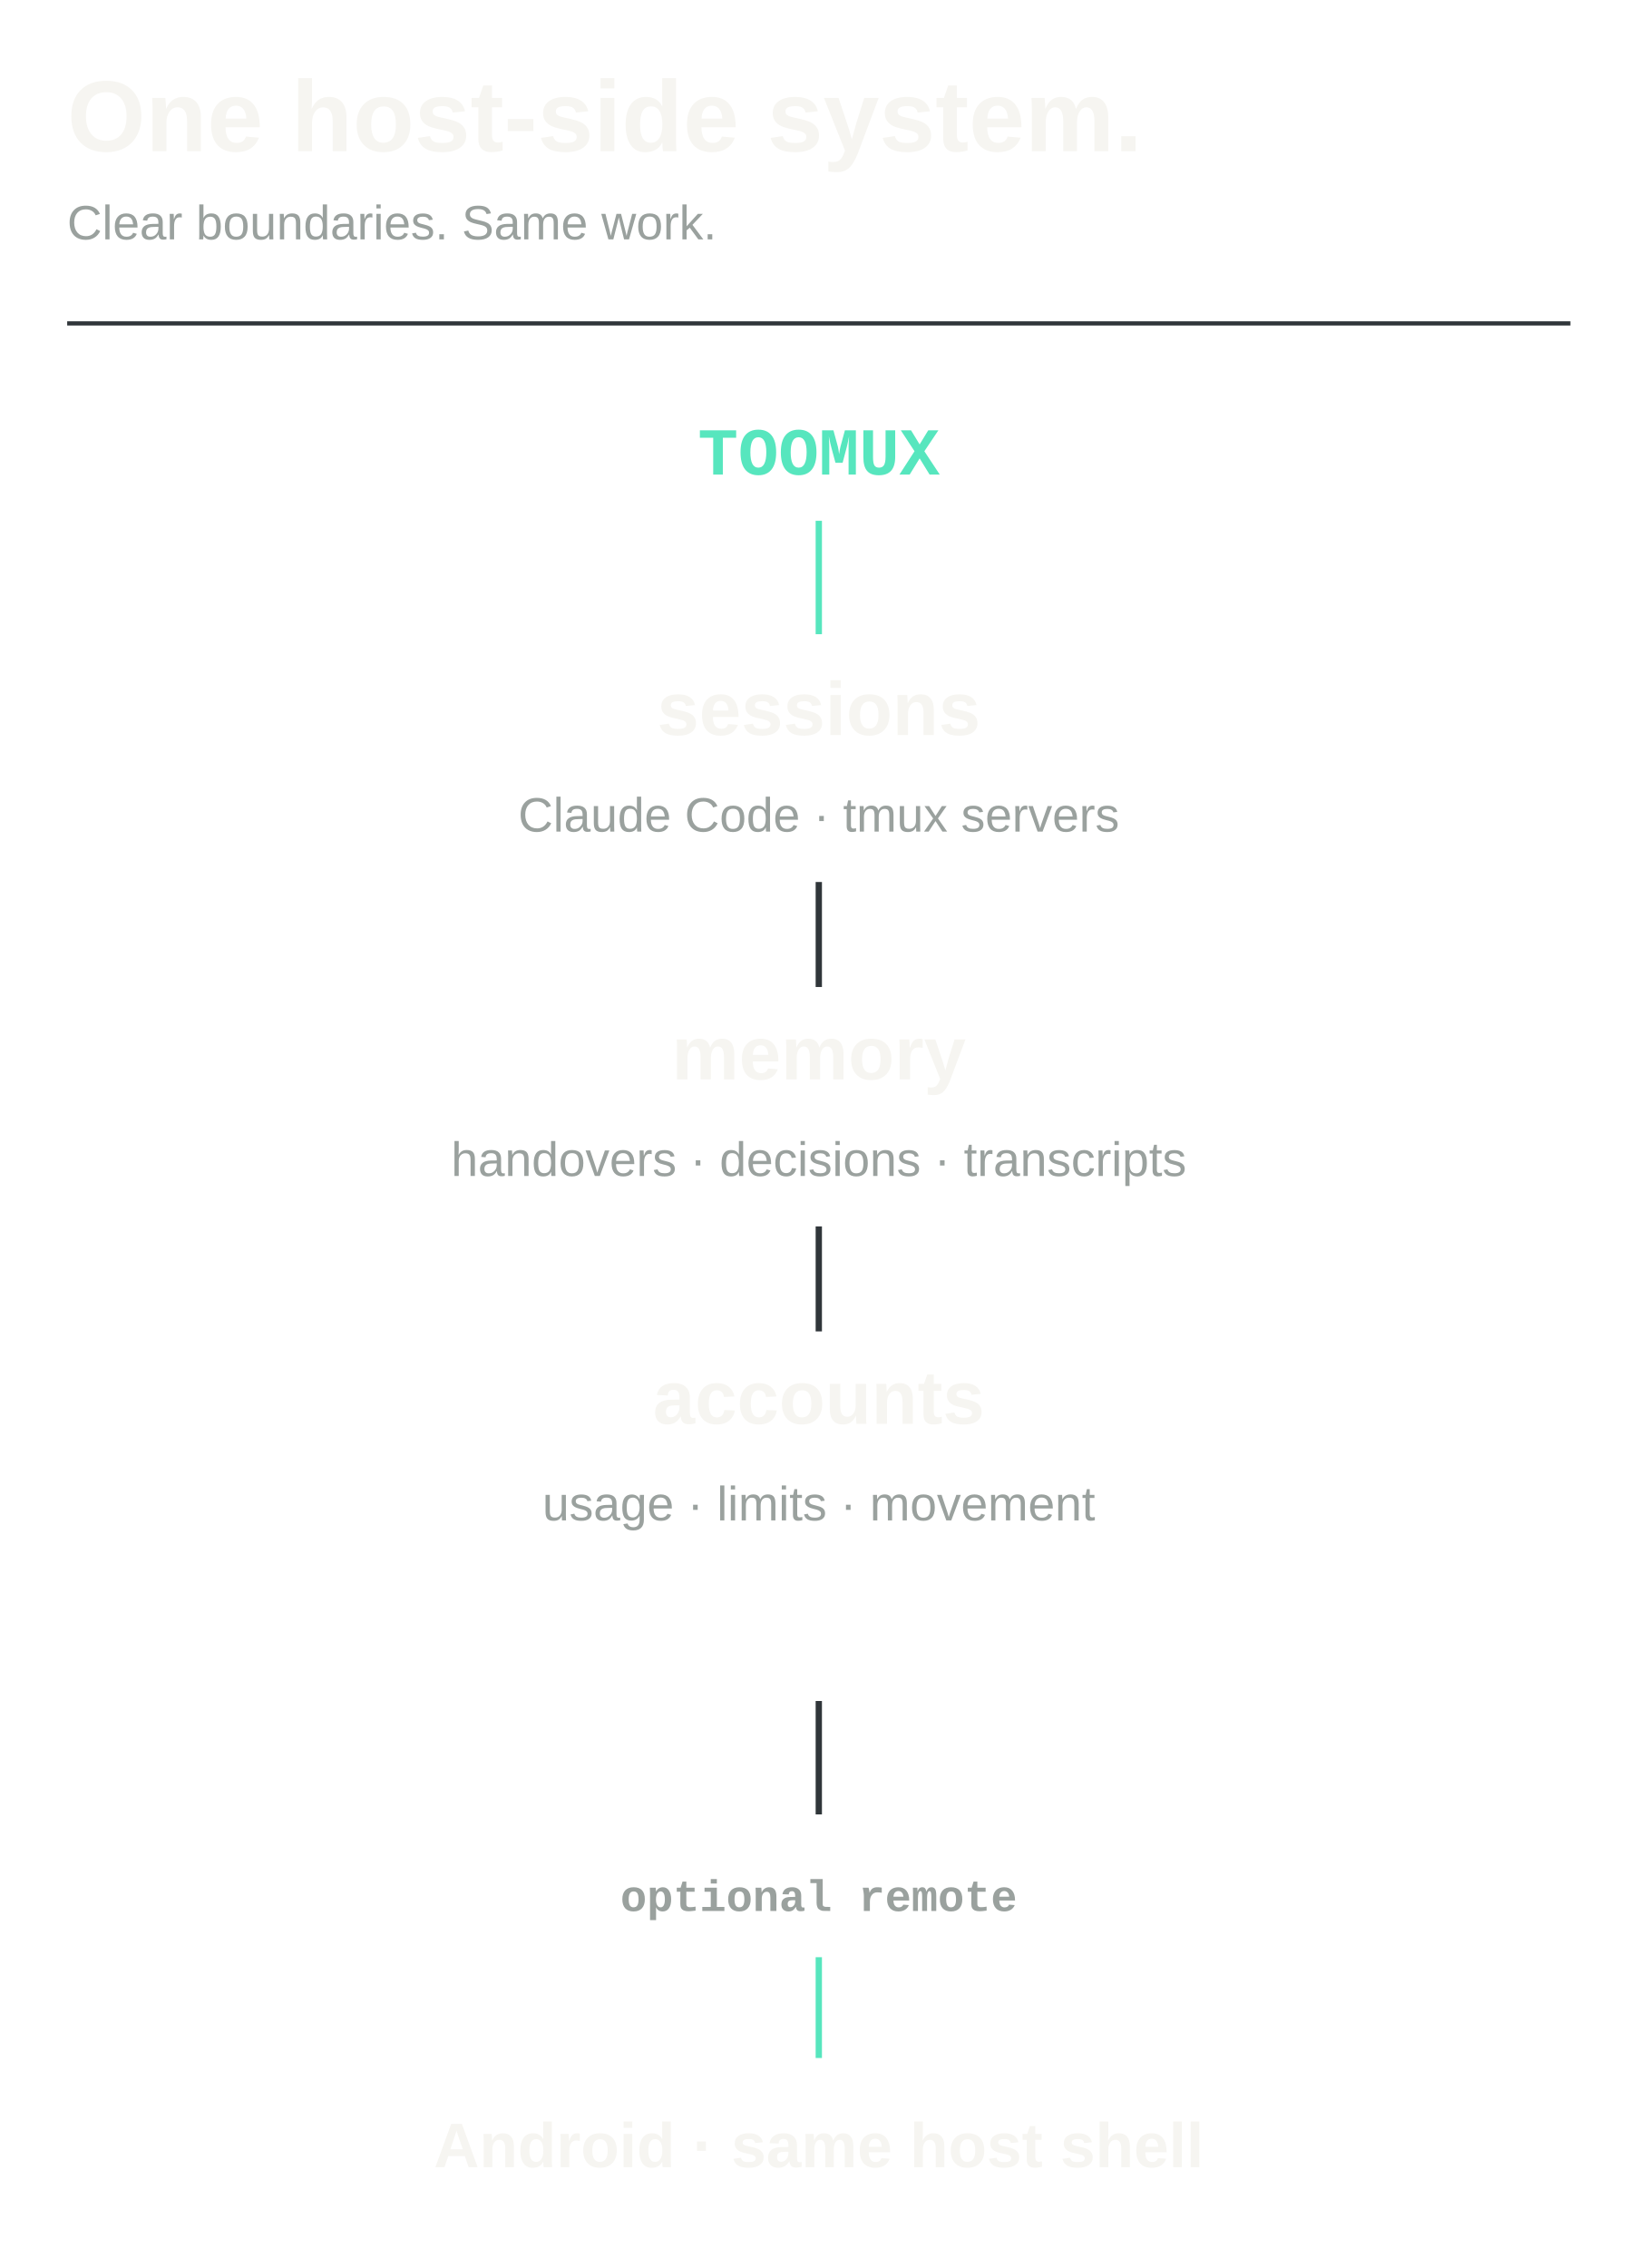
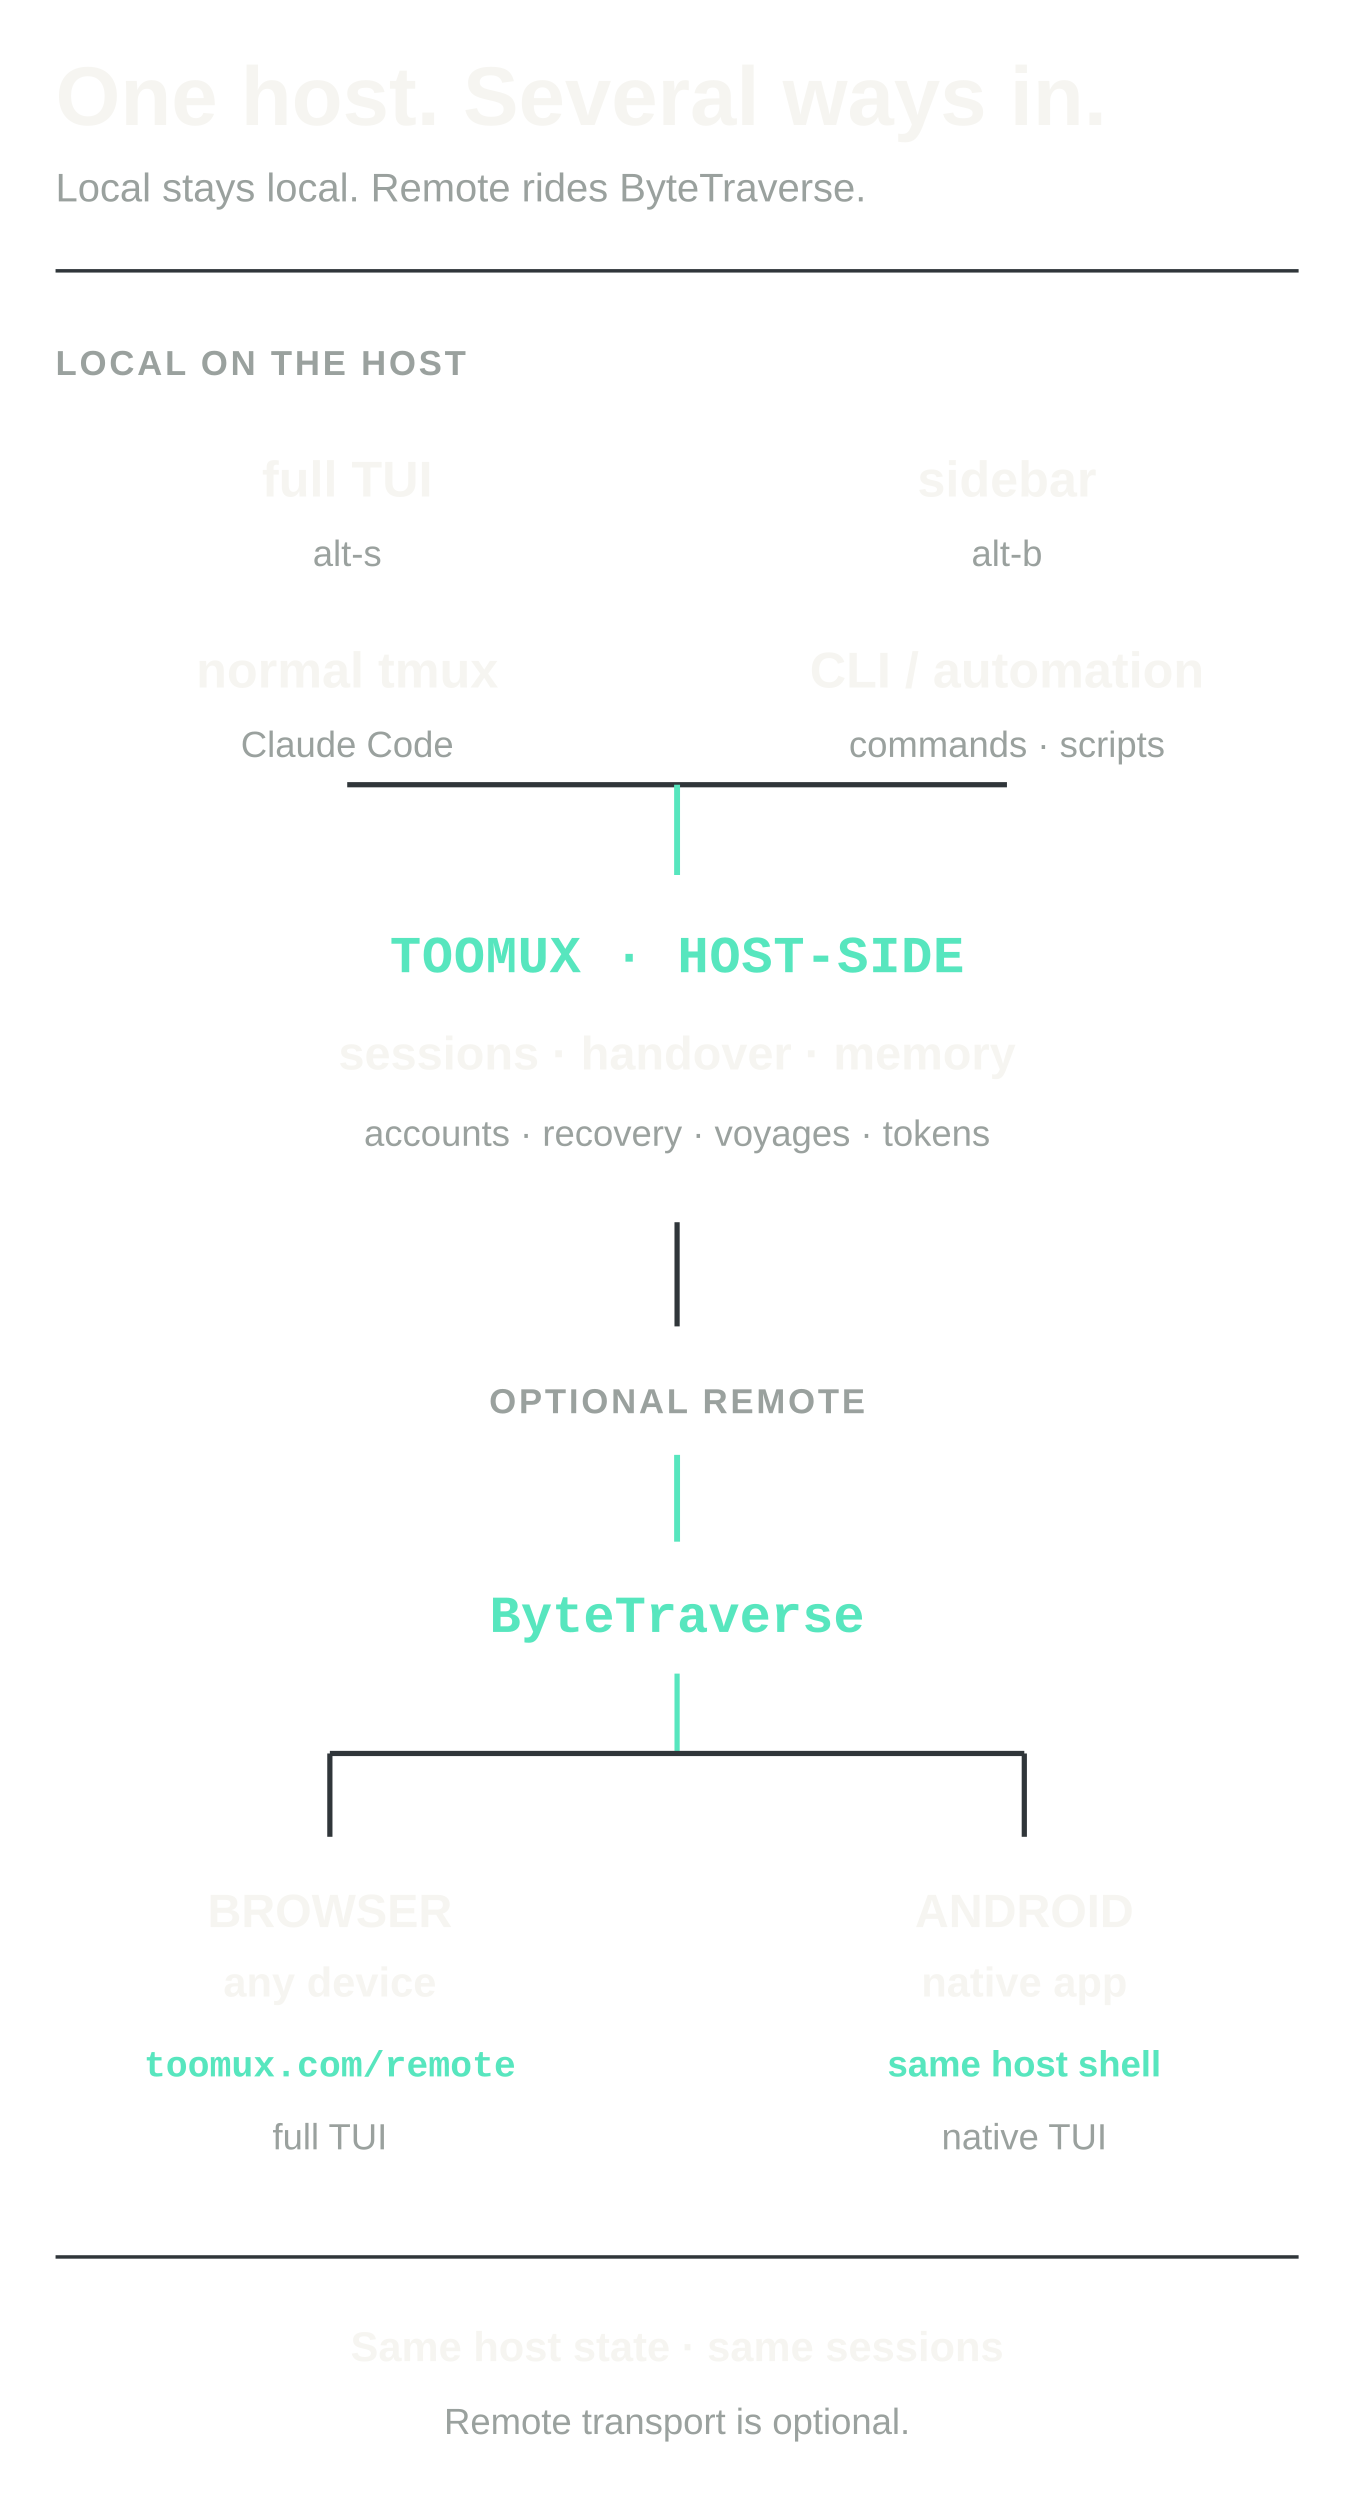
- <svg xmlns="http://www.w3.org/2000/svg" viewBox="0 0 390 540" role="img" aria-labelledby="title desc">
-   <text x="16" y="36" fill="#f6f5f1" font-size="24" font-weight="700" text-anchor="start" font-family="-apple-system,BlinkMacSystemFont,Segoe UI,Arial,sans-serif" letter-spacing="0">One host-side system.</text>
-   <text x="16" y="57" fill="#9aa19e" font-size="11.5" font-weight="500" text-anchor="start" font-family="-apple-system,BlinkMacSystemFont,Segoe UI,Arial,sans-serif" letter-spacing="0">Clear boundaries. Same work.</text>
-   <line x1="16" y1="77" x2="374" y2="77" stroke="#30363a" stroke-width="1" opacity="1" />
-   <text x="195" y="113" fill="#57e6be" font-size="16" font-weight="800" text-anchor="middle" font-family="ui-monospace,SFMono-Regular,Menlo,Consolas,Liberation Mono,monospace" letter-spacing="0">TOOMUX</text>
-   <line x1="195" y1="124" x2="195" y2="151" stroke="#57e6be" stroke-width="1.5" opacity="1" />
-   <text x="195" y="175" fill="#f6f5f1" font-size="18" font-weight="700" text-anchor="middle" font-family="-apple-system,BlinkMacSystemFont,Segoe UI,Arial,sans-serif" letter-spacing="0">sessions</text>
-   <text x="195" y="198" fill="#9aa19e" font-size="11.5" font-weight="500" text-anchor="middle" font-family="-apple-system,BlinkMacSystemFont,Segoe UI,Arial,sans-serif" letter-spacing="0">Claude Code · tmux servers</text>
-   <line x1="195" y1="210" x2="195" y2="235" stroke="#30363a" stroke-width="1.5" opacity="1" />
-   <text x="195" y="257" fill="#f6f5f1" font-size="18" font-weight="700" text-anchor="middle" font-family="-apple-system,BlinkMacSystemFont,Segoe UI,Arial,sans-serif" letter-spacing="0">memory</text>
-   <text x="195" y="280" fill="#9aa19e" font-size="11.5" font-weight="500" text-anchor="middle" font-family="-apple-system,BlinkMacSystemFont,Segoe UI,Arial,sans-serif" letter-spacing="0">handovers · decisions · transcripts</text>
-   <line x1="195" y1="292" x2="195" y2="317" stroke="#30363a" stroke-width="1.5" opacity="1" />
-   <text x="195" y="339" fill="#f6f5f1" font-size="18" font-weight="700" text-anchor="middle" font-family="-apple-system,BlinkMacSystemFont,Segoe UI,Arial,sans-serif" letter-spacing="0">accounts</text>
-   <text x="195" y="362" fill="#9aa19e" font-size="11.5" font-weight="500" text-anchor="middle" font-family="-apple-system,BlinkMacSystemFont,Segoe UI,Arial,sans-serif" letter-spacing="0">usage · limits · movement</text>
-   <line x1="195" y1="405" x2="195" y2="432" stroke="#30363a" stroke-width="1.5" opacity="1" />
-   <text x="195" y="455" fill="#9aa19e" font-size="10.5" font-weight="700" text-anchor="middle" font-family="ui-monospace,SFMono-Regular,Menlo,Consolas,Liberation Mono,monospace" letter-spacing="0">optional remote</text>
-   <line x1="195" y1="466" x2="195" y2="490" stroke="#57e6be" stroke-width="1.5" opacity="1" />
-   <text x="195" y="516" fill="#f6f5f1" font-size="15" font-weight="700" text-anchor="middle" font-family="-apple-system,BlinkMacSystemFont,Segoe UI,Arial,sans-serif" letter-spacing="0">Android · same host shell</text>
+ <svg xmlns="http://www.w3.org/2000/svg" viewBox="0 0 390 720" role="img" aria-labelledby="title desc">
+   <text x="16" y="36" fill="#f6f5f1" font-size="24" font-weight="700" text-anchor="start" font-family="-apple-system,BlinkMacSystemFont,Segoe UI,Arial,sans-serif" letter-spacing="0">One host. Several ways in.</text>
+   <text x="16" y="58" fill="#9aa19e" font-size="11.5" font-weight="500" text-anchor="start" font-family="-apple-system,BlinkMacSystemFont,Segoe UI,Arial,sans-serif" letter-spacing="0">Local stays local. Remote rides ByteTraverse.</text>
+   <line x1="16" y1="78" x2="374" y2="78" stroke="#30363a" stroke-width="1" opacity="1" />
+   <text x="16" y="108" fill="#9aa19e" font-size="10" font-weight="700" text-anchor="start" font-family="-apple-system,BlinkMacSystemFont,Segoe UI,Arial,sans-serif" letter-spacing="0.8">LOCAL ON THE HOST</text>
+   <text x="100" y="143" fill="#f6f5f1" font-size="14.5" font-weight="700" text-anchor="middle" font-family="-apple-system,BlinkMacSystemFont,Segoe UI,Arial,sans-serif" letter-spacing="0">full TUI</text>
+   <text x="100" y="163" fill="#9aa19e" font-size="10.5" font-weight="500" text-anchor="middle" font-family="-apple-system,BlinkMacSystemFont,Segoe UI,Arial,sans-serif" letter-spacing="0">alt-s</text>
+   <text x="290" y="143" fill="#f6f5f1" font-size="14.5" font-weight="700" text-anchor="middle" font-family="-apple-system,BlinkMacSystemFont,Segoe UI,Arial,sans-serif" letter-spacing="0">sidebar</text>
+   <text x="290" y="163" fill="#9aa19e" font-size="10.5" font-weight="500" text-anchor="middle" font-family="-apple-system,BlinkMacSystemFont,Segoe UI,Arial,sans-serif" letter-spacing="0">alt-b</text>
+   <text x="100" y="198" fill="#f6f5f1" font-size="14.5" font-weight="700" text-anchor="middle" font-family="-apple-system,BlinkMacSystemFont,Segoe UI,Arial,sans-serif" letter-spacing="0">normal tmux</text>
+   <text x="100" y="218" fill="#9aa19e" font-size="10.5" font-weight="500" text-anchor="middle" font-family="-apple-system,BlinkMacSystemFont,Segoe UI,Arial,sans-serif" letter-spacing="0">Claude Code</text>
+   <text x="290" y="198" fill="#f6f5f1" font-size="14.5" font-weight="700" text-anchor="middle" font-family="-apple-system,BlinkMacSystemFont,Segoe UI,Arial,sans-serif" letter-spacing="0">CLI / automation</text>
+   <text x="290" y="218" fill="#9aa19e" font-size="10.5" font-weight="500" text-anchor="middle" font-family="-apple-system,BlinkMacSystemFont,Segoe UI,Arial,sans-serif" letter-spacing="0">commands · scripts</text>
+   <line x1="100" y1="226" x2="290" y2="226" stroke="#30363a" stroke-width="1.5" opacity="1" />
+   <line x1="195" y1="226" x2="195" y2="252" stroke="#57e6be" stroke-width="1.7" opacity="1" />
+   <text x="195" y="280" fill="#57e6be" font-size="15" font-weight="800" text-anchor="middle" font-family="ui-monospace,SFMono-Regular,Menlo,Consolas,Liberation Mono,monospace" letter-spacing="0.2">TOOMUX · HOST-SIDE</text>
+   <text x="195" y="308" fill="#f6f5f1" font-size="13.5" font-weight="700" text-anchor="middle" font-family="-apple-system,BlinkMacSystemFont,Segoe UI,Arial,sans-serif" letter-spacing="0">sessions · handover · memory</text>
+   <text x="195" y="330" fill="#9aa19e" font-size="10.5" font-weight="500" text-anchor="middle" font-family="-apple-system,BlinkMacSystemFont,Segoe UI,Arial,sans-serif" letter-spacing="0">accounts · recovery · voyages · tokens</text>
+   <line x1="195" y1="352" x2="195" y2="382" stroke="#30363a" stroke-width="1.5" opacity="1" />
+   <text x="195" y="407" fill="#9aa19e" font-size="10" font-weight="700" text-anchor="middle" font-family="-apple-system,BlinkMacSystemFont,Segoe UI,Arial,sans-serif" letter-spacing="0.8">OPTIONAL REMOTE</text>
+   <line x1="195" y1="419" x2="195" y2="444" stroke="#57e6be" stroke-width="1.7" opacity="1" />
+   <text x="195" y="470" fill="#57e6be" font-size="15" font-weight="800" text-anchor="middle" font-family="ui-monospace,SFMono-Regular,Menlo,Consolas,Liberation Mono,monospace" letter-spacing="0">ByteTraverse</text>
+   <line x1="195" y1="482" x2="195" y2="505" stroke="#57e6be" stroke-width="1.5" opacity="1" />
+   <line x1="95" y1="505" x2="295" y2="505" stroke="#30363a" stroke-width="1.5" opacity="1" />
+   <line x1="95" y1="505" x2="95" y2="529" stroke="#30363a" stroke-width="1.5" opacity="1" />
+   <line x1="295" y1="505" x2="295" y2="529" stroke="#30363a" stroke-width="1.5" opacity="1" />
+   <text x="95" y="555" fill="#f6f5f1" font-size="13.5" font-weight="700" text-anchor="middle" font-family="-apple-system,BlinkMacSystemFont,Segoe UI,Arial,sans-serif" letter-spacing="0">BROWSER</text>
+   <text x="95" y="575" fill="#f6f5f1" font-size="12" font-weight="600" text-anchor="middle" font-family="-apple-system,BlinkMacSystemFont,Segoe UI,Arial,sans-serif" letter-spacing="0">any device</text>
+   <text x="95" y="598" fill="#57e6be" font-size="10.5" font-weight="700" text-anchor="middle" font-family="ui-monospace,SFMono-Regular,Menlo,Consolas,Liberation Mono,monospace" letter-spacing="0">toomux.com/remote</text>
+   <text x="95" y="619" fill="#9aa19e" font-size="10.5" font-weight="500" text-anchor="middle" font-family="-apple-system,BlinkMacSystemFont,Segoe UI,Arial,sans-serif" letter-spacing="0">full TUI</text>
+   <text x="295" y="555" fill="#f6f5f1" font-size="13.5" font-weight="700" text-anchor="middle" font-family="-apple-system,BlinkMacSystemFont,Segoe UI,Arial,sans-serif" letter-spacing="0">ANDROID</text>
+   <text x="295" y="575" fill="#f6f5f1" font-size="12" font-weight="600" text-anchor="middle" font-family="-apple-system,BlinkMacSystemFont,Segoe UI,Arial,sans-serif" letter-spacing="0">native app</text>
+   <text x="295" y="598" fill="#57e6be" font-size="10.5" font-weight="700" text-anchor="middle" font-family="-apple-system,BlinkMacSystemFont,Segoe UI,Arial,sans-serif" letter-spacing="0">same host shell</text>
+   <text x="295" y="619" fill="#9aa19e" font-size="10.5" font-weight="500" text-anchor="middle" font-family="-apple-system,BlinkMacSystemFont,Segoe UI,Arial,sans-serif" letter-spacing="0">native TUI</text>
+   <line x1="16" y1="650" x2="374" y2="650" stroke="#30363a" stroke-width="1" opacity="1" />
+   <text x="195" y="680" fill="#f6f5f1" font-size="12" font-weight="700" text-anchor="middle" font-family="-apple-system,BlinkMacSystemFont,Segoe UI,Arial,sans-serif" letter-spacing="0">Same host state · same sessions</text>
+   <text x="195" y="701" fill="#9aa19e" font-size="10.5" font-weight="500" text-anchor="middle" font-family="-apple-system,BlinkMacSystemFont,Segoe UI,Arial,sans-serif" letter-spacing="0">Remote transport is optional.</text>
</svg>
